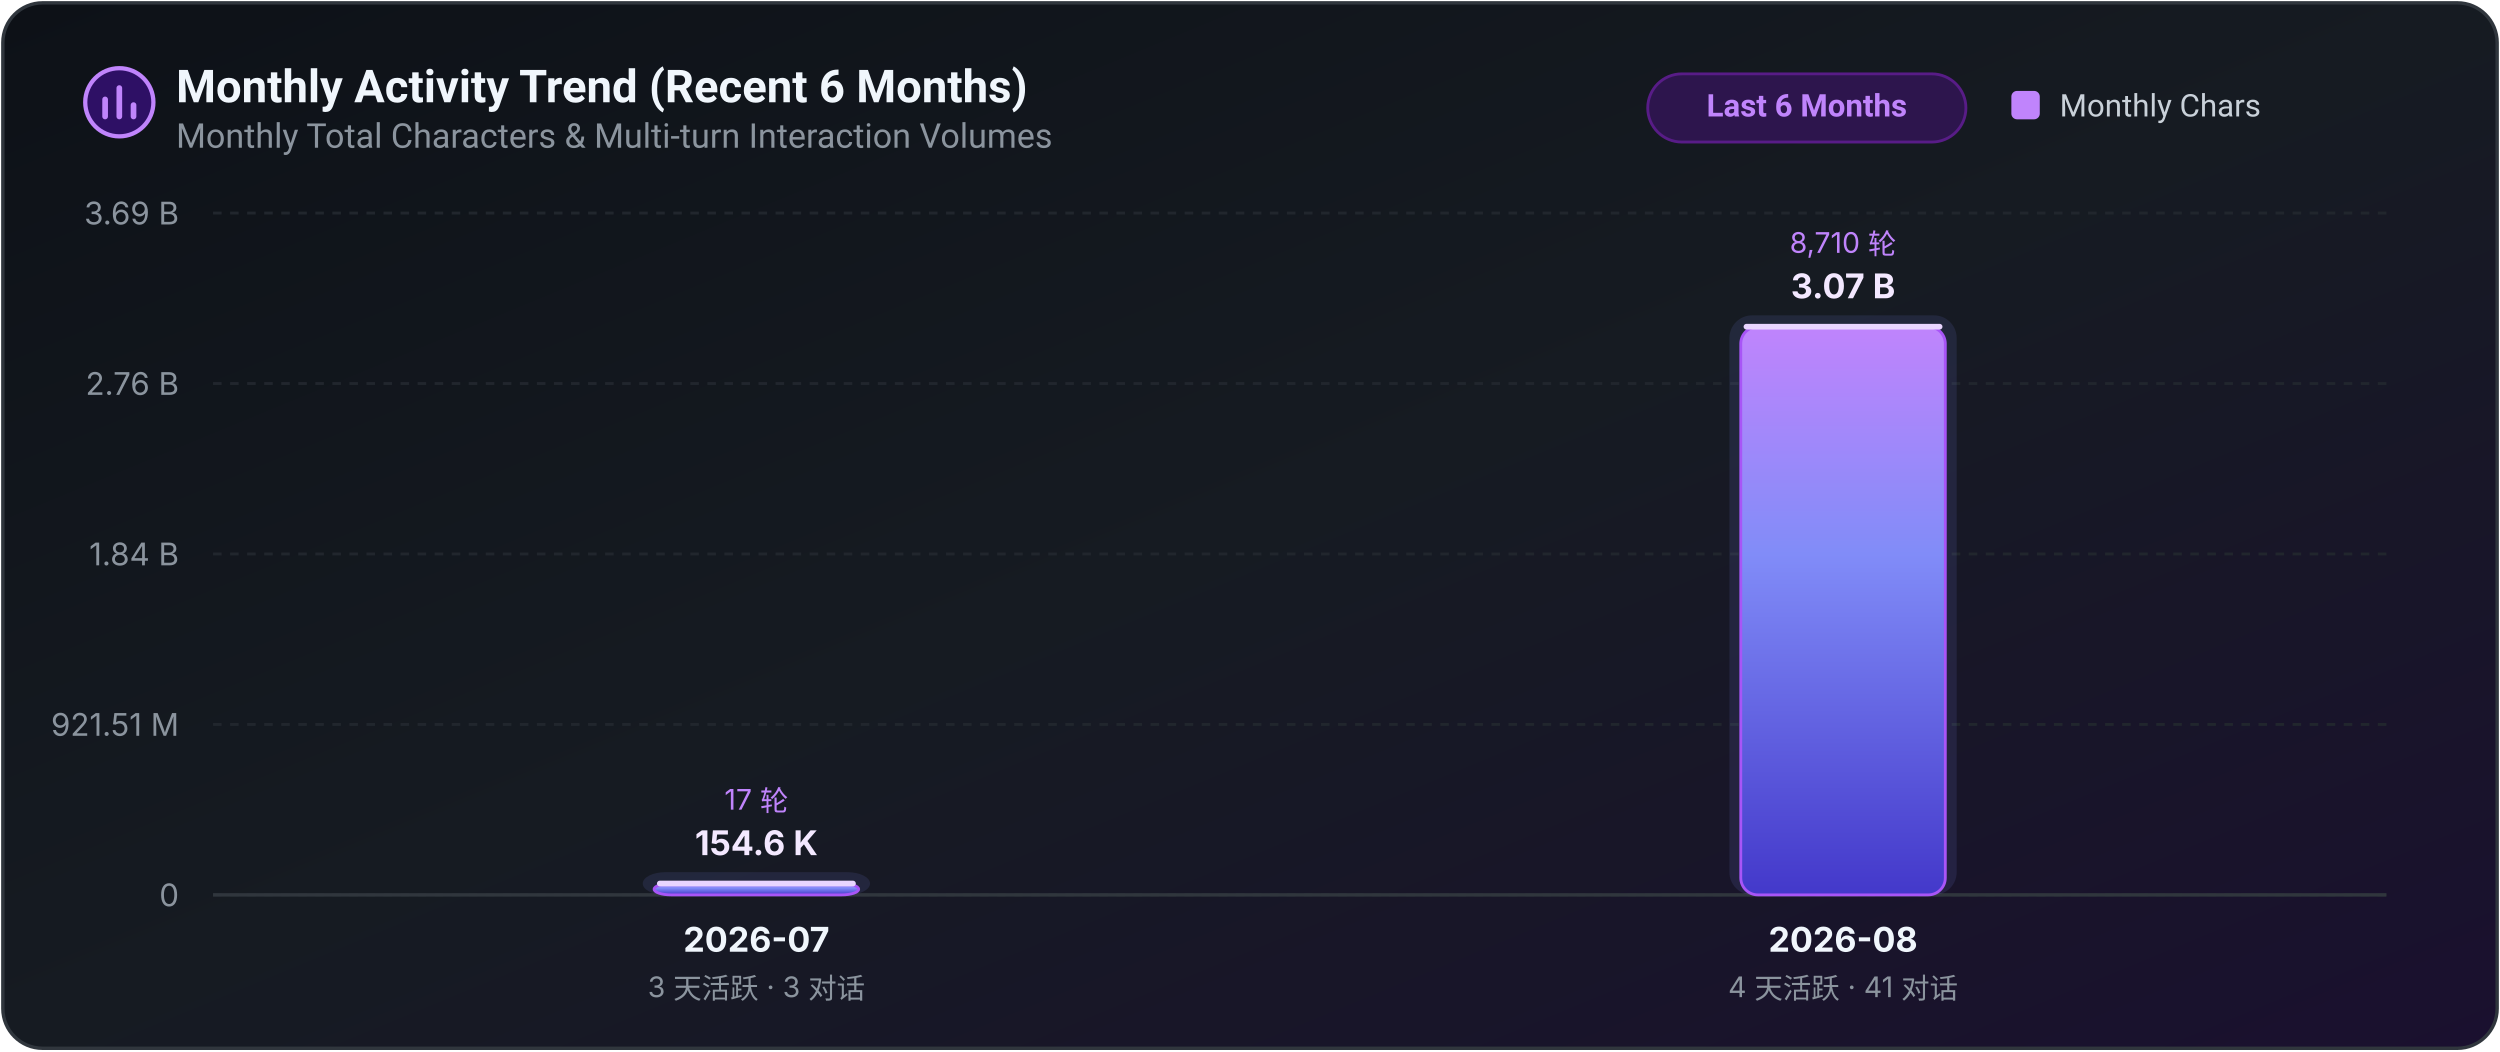
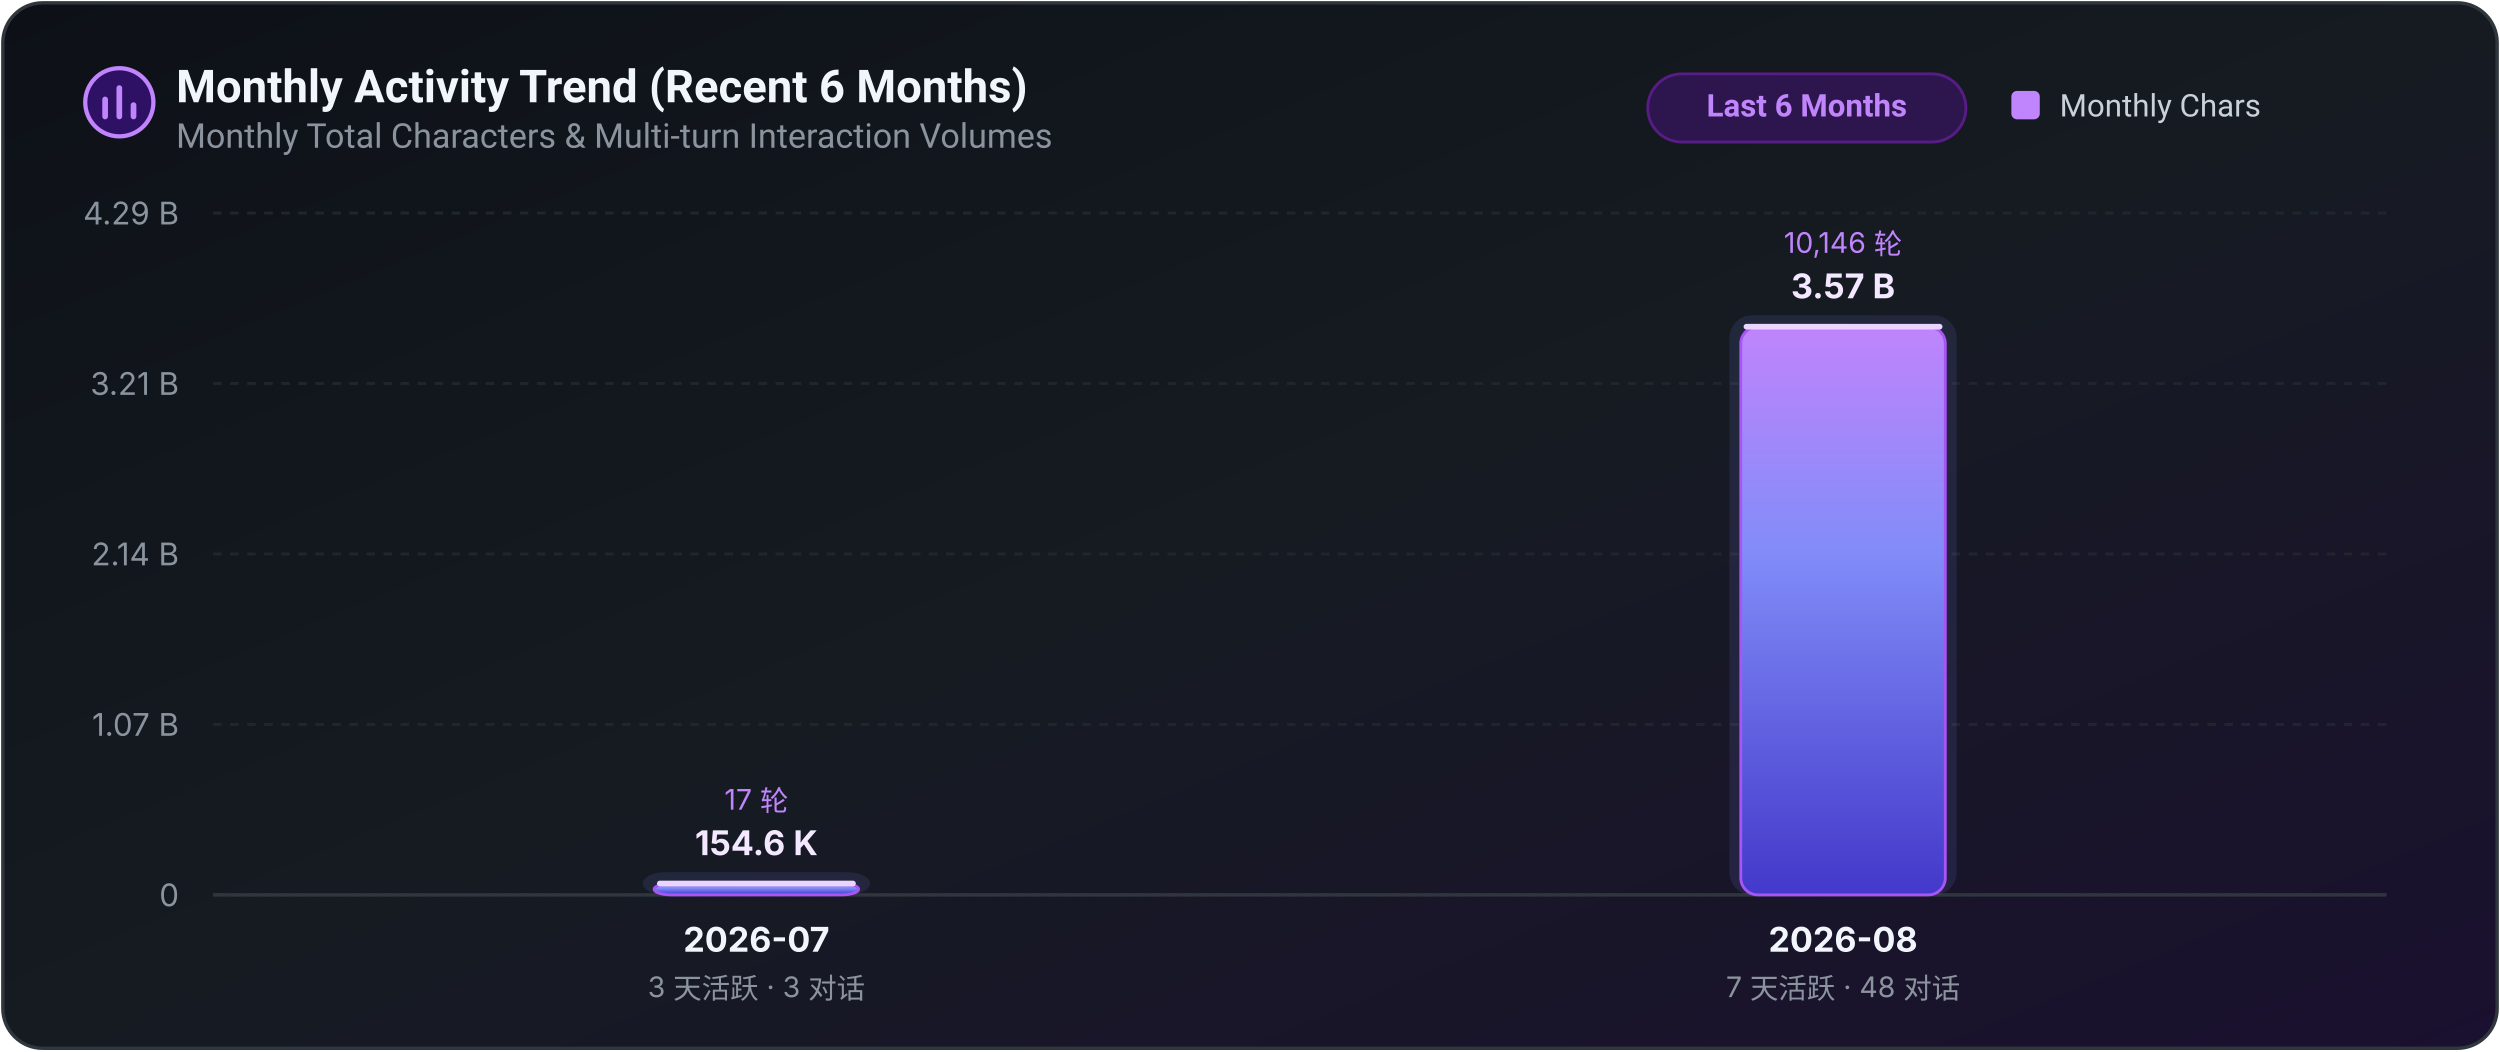
<svg xmlns="http://www.w3.org/2000/svg" viewBox="0 0 880 370" width="100%" height="100%">
  <defs>
    <linearGradient id="monthBg" x1="0%" y1="0%" x2="100%" y2="100%">
      <stop offset="0%" stop-color="#0d1117" />
      <stop offset="50%" stop-color="#161b22" />
      <stop offset="100%" stop-color="#1a102f" />
    </linearGradient>
    <linearGradient id="monthBarGrad" x1="0%" y1="0%" x2="0%" y2="100%">
      <stop offset="0%" stop-color="#c084fc" />
      <stop offset="40%" stop-color="#818cf8" />
      <stop offset="100%" stop-color="#4338ca" />
    </linearGradient>
  </defs>
  <style>
    .chart-title { font-family: -apple-system, BlinkMacSystemFont, 'Segoe UI', Roboto, sans-serif; font-size: 16px; font-weight: 700; fill: #f0f6fc; }
    .chart-sub { font-family: -apple-system, BlinkMacSystemFont, 'Segoe UI', Roboto, sans-serif; font-size: 12px; fill: #8b949e; }
    .legend-text { font-family: -apple-system, BlinkMacSystemFont, 'Segoe UI', Roboto, sans-serif; font-size: 11px; fill: #c9d1d9; }
    .pill-badge { font-family: -apple-system, BlinkMacSystemFont, 'Segoe UI', Roboto, sans-serif; font-size: 11px; font-weight: 600; fill: #c084fc; }
  </style>
  <rect x="1" y="1" width="878" height="368" rx="14" fill="url(#monthBg)" stroke="#30363d" stroke-width="1.2" />
  <g transform="translate(30, 24)">
    <circle cx="12" cy="12" r="12" fill="#2e1065" stroke="#c084fc" stroke-width="1.5" />
    <path d="M 7 17 L 7 11 M 12 17 L 12 7 M 17 17 L 17 13" fill="none" stroke="#c084fc" stroke-width="2" stroke-linecap="round" />
    <text x="32" y="12" class="chart-title">Monthly Activity Trend (Recent 6 Months)</text>
    <text x="32" y="28" class="chart-sub">Monthly Total Characters &amp; Multi-turn Interaction Volumes</text>
  </g>
  <g transform="translate(580, 24)">
    <rect x="0" y="2" width="112" height="24" rx="12" fill="#2d154d" stroke="#581c87" stroke-width="1" />
    <text x="56" y="17" text-anchor="middle" class="pill-badge">Last 6 Months</text>
    <rect x="128" y="8" width="10" height="10" rx="2" fill="#c084fc" />
    <text x="145" y="17" class="legend-text">Monthly Chars</text>
  </g>
  <line x1="75" y1="315" x2="840" y2="315" stroke="#21262d" stroke-dasharray="3,3" stroke-width="1" />
  <text x="63" y="319" text-anchor="end" font-size="11" fill="#8b949e" font-family="-apple-system, sans-serif">0</text>
  <line x1="75" y1="255" x2="840" y2="255" stroke="#21262d" stroke-dasharray="3,3" stroke-width="1" />
-   <text x="63" y="259" text-anchor="end" font-size="11" fill="#8b949e" font-family="-apple-system, sans-serif">921.51 M</text>
+   <text x="63" y="259" text-anchor="end" font-size="11" fill="#8b949e" font-family="-apple-system, sans-serif">1.07 B</text>
  <line x1="75" y1="195" x2="840" y2="195" stroke="#21262d" stroke-dasharray="3,3" stroke-width="1" />
-   <text x="63" y="199" text-anchor="end" font-size="11" fill="#8b949e" font-family="-apple-system, sans-serif">1.84 B</text>
+   <text x="63" y="199" text-anchor="end" font-size="11" fill="#8b949e" font-family="-apple-system, sans-serif">2.14 B</text>
  <line x1="75" y1="135" x2="840" y2="135" stroke="#21262d" stroke-dasharray="3,3" stroke-width="1" />
-   <text x="63" y="139" text-anchor="end" font-size="11" fill="#8b949e" font-family="-apple-system, sans-serif">2.76 B</text>
+   <text x="63" y="139" text-anchor="end" font-size="11" fill="#8b949e" font-family="-apple-system, sans-serif">3.21 B</text>
  <line x1="75" y1="75" x2="840" y2="75" stroke="#21262d" stroke-dasharray="3,3" stroke-width="1" />
-   <text x="63" y="79" text-anchor="end" font-size="11" fill="#8b949e" font-family="-apple-system, sans-serif">3.69 B</text>
+   <text x="63" y="79" text-anchor="end" font-size="11" fill="#8b949e" font-family="-apple-system, sans-serif">4.29 B</text>
  <line x1="75" y1="315" x2="840" y2="315" stroke="#30363d" stroke-width="1.2" />
  <g class="month-bar">
    <rect x="226.25" y="307" width="80" height="8" rx="8" fill="#818cf8" fill-opacity="0.12" />
    <rect x="230.25" y="311" width="72" height="4" rx="6" fill="url(#monthBarGrad)" stroke="#a855f7" stroke-width="1" />
    <line x1="232.25" y1="311" x2="300.25" y2="311" stroke="#e9d5ff" stroke-width="2" stroke-linecap="round" />
    <text x="266.25" y="301" text-anchor="middle" font-size="12" font-weight="700" fill="#f3e8ff" font-family="-apple-system, sans-serif">154.6 K</text>
    <text x="266.25" y="285" text-anchor="middle" font-size="10" fill="#c084fc" font-family="-apple-system, sans-serif">17 轮</text>
  </g>
  <g class="month-bar">
    <rect x="608.75" y="111" width="80" height="204" rx="8" fill="#818cf8" fill-opacity="0.12" />
    <rect x="612.75" y="115" width="72" height="200" rx="6" fill="url(#monthBarGrad)" stroke="#a855f7" stroke-width="1" />
    <line x1="614.75" y1="115" x2="682.75" y2="115" stroke="#e9d5ff" stroke-width="2" stroke-linecap="round" />
-     <text x="648.75" y="105" text-anchor="middle" font-size="12" font-weight="700" fill="#f3e8ff" font-family="-apple-system, sans-serif">3.07 B</text>
-     <text x="648.75" y="89" text-anchor="middle" font-size="10" fill="#c084fc" font-family="-apple-system, sans-serif">8,710 轮</text>
+     <text x="648.75" y="105" text-anchor="middle" font-size="12" font-weight="700" fill="#f3e8ff" font-family="-apple-system, sans-serif">3.57 B</text>
+     <text x="648.75" y="89" text-anchor="middle" font-size="10" fill="#c084fc" font-family="-apple-system, sans-serif">10,146 轮</text>
  </g>
  <g transform="translate(266.25, 335)">
    <text text-anchor="middle" font-size="12" font-weight="700" fill="#f0f6fc" font-family="-apple-system, sans-serif">2026-07</text>
    <text y="16" text-anchor="middle" font-size="10" fill="#8b949e" font-family="-apple-system, sans-serif">3 天活跃 · 3 对话</text>
  </g>
  <g transform="translate(648.75, 335)">
    <text text-anchor="middle" font-size="12" font-weight="700" fill="#f0f6fc" font-family="-apple-system, sans-serif">2026-08</text>
-     <text y="16" text-anchor="middle" font-size="10" fill="#8b949e" font-family="-apple-system, sans-serif">4 天活跃 · 41 对话</text>
+     <text y="16" text-anchor="middle" font-size="10" fill="#8b949e" font-family="-apple-system, sans-serif">7 天活跃 · 48 对话</text>
  </g>
</svg>
